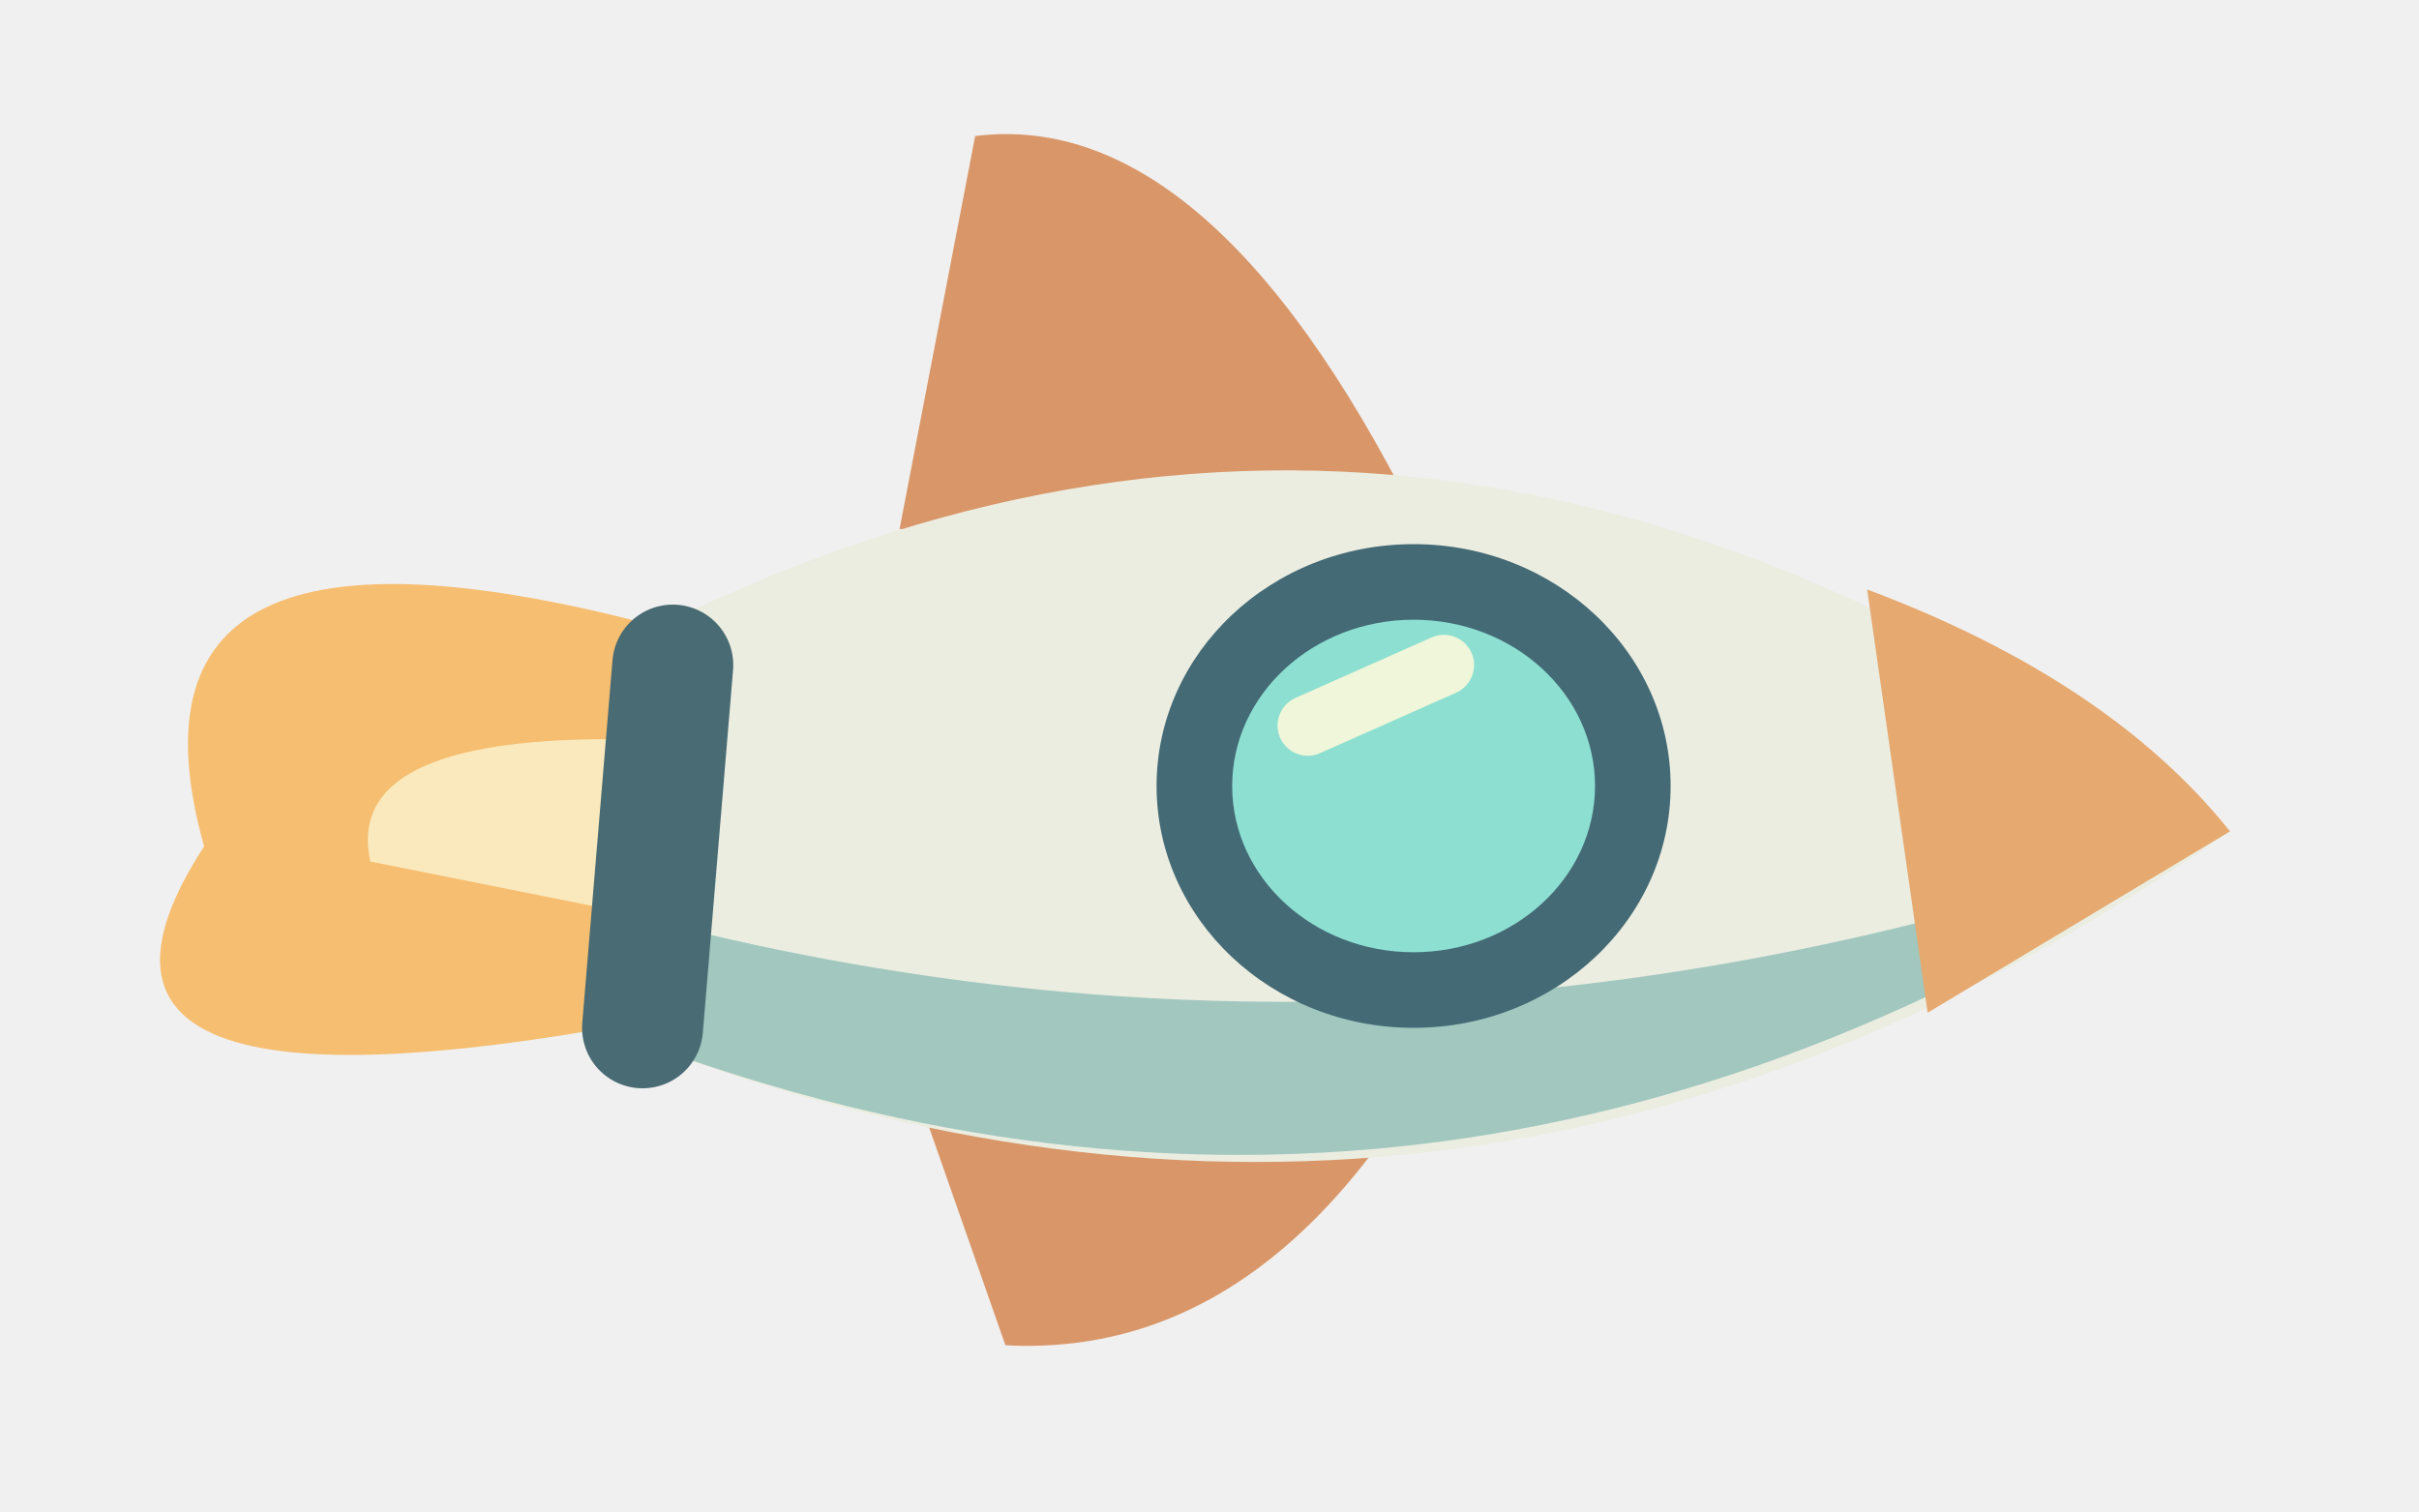
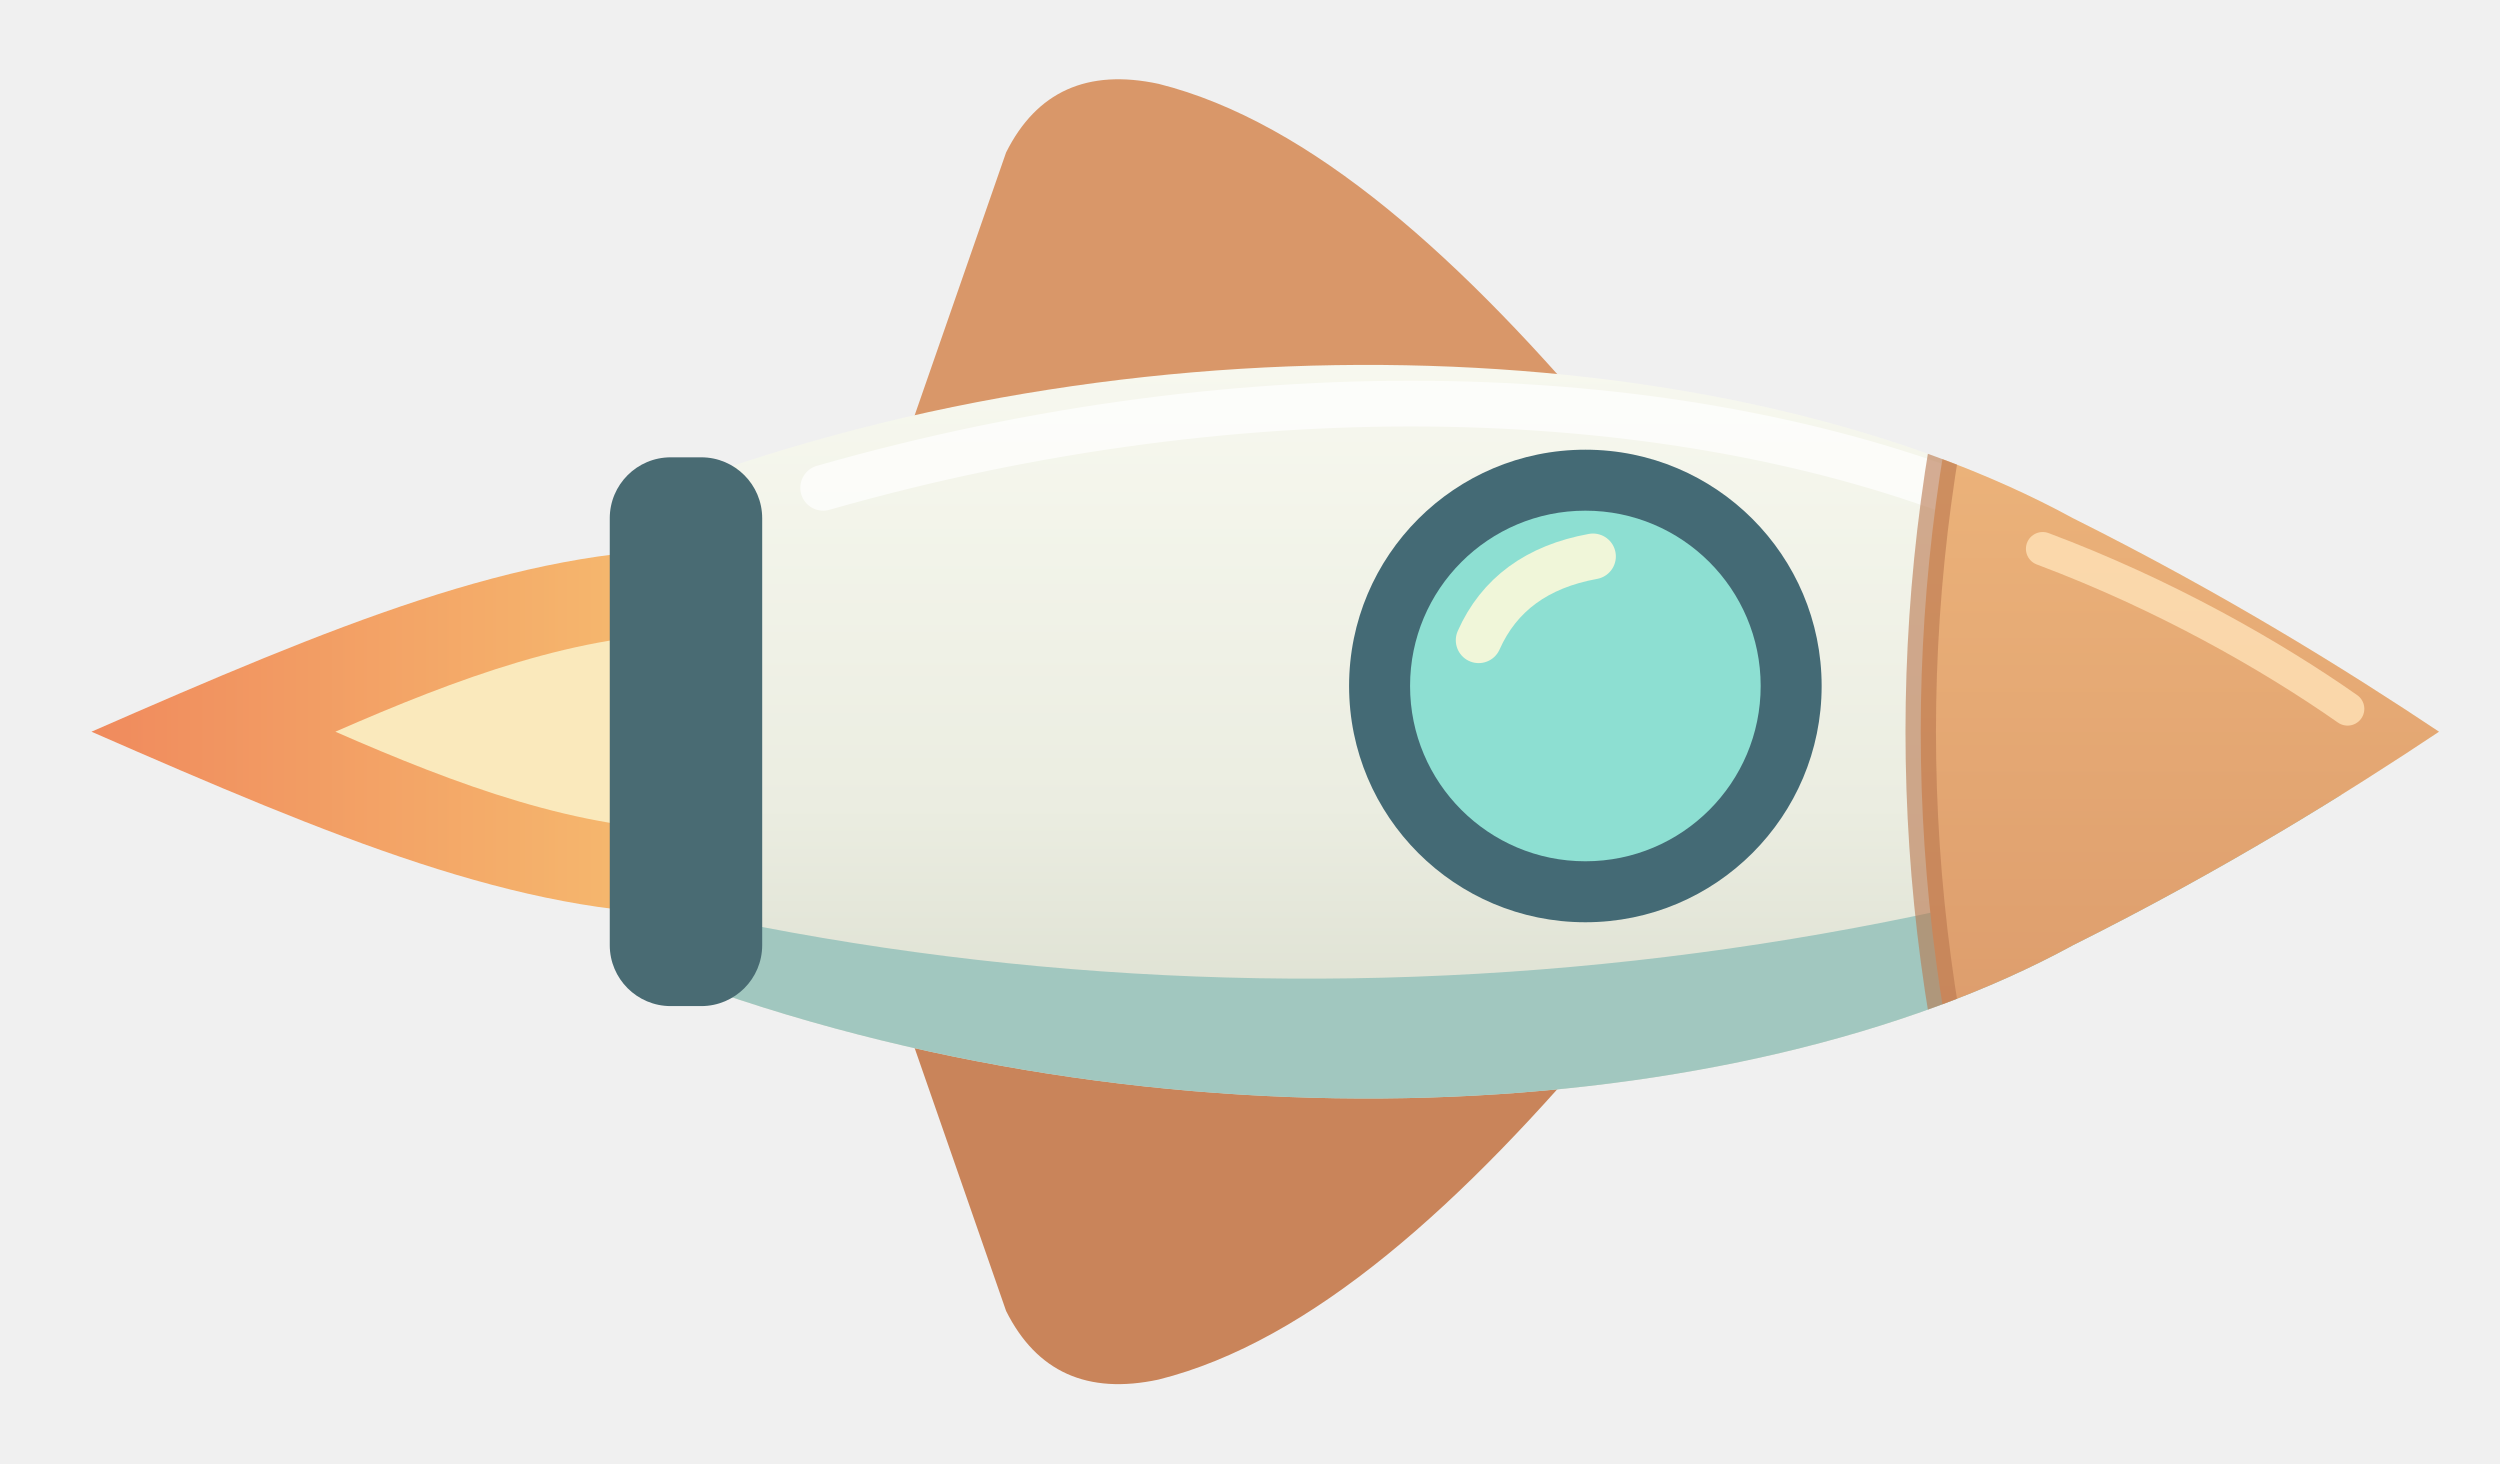
- <svg xmlns="http://www.w3.org/2000/svg" width="160" height="100" viewBox="20 25 155 100" fill="none" overflow="hidden">
-   <path d="M63 67C37 59.666 26.333 64.333 31 81C22.333 94.333 33 98 63 92V67Z" fill="#F6BE70" />
-   <path d="M62 74C47.333 73.333 40.667 76 42 82L62 86V74Z" fill="#FAE9BC" />
-   <path d="M77 60L82 34C92.667 32.667 102.667 41.667 112 61M77 94L84 114C96.667 114.667 107 106.667 115 90" fill="#D99769" />
-   <path d="M60 67C95.333 49 130.333 53.334 165 80C131.667 103.334 96.667 108 60 94V67Z" fill="#EBEDE1" />
-   <path d="M61 86C95 94.667 129.333 92.667 164 80C130.667 102.667 96 107.333 60 94L61 86Z" fill="#A1C7BF" />
-   <path d="M141 64C151.667 68 159.667 73.333 165 80L145 92L141 64Z" fill="#E6A96F" />
-   <path d="M111 93C120.389 93 128 85.837 128 77C128 68.163 120.389 61 111 61C101.611 61 94 68.163 94 77C94 85.837 101.611 93 111 93Z" fill="#446A75" />
-   <path d="M111 88C117.627 88 123 83.075 123 77C123 70.925 117.627 66 111 66C104.373 66 99 70.925 99 77C99 83.075 104.373 88 111 88Z" fill="#8DDFD2" />
-   <path d="M104 73L113 69L104 73Z" fill="black" />
-   <path d="M104 73L113 69" stroke="#F0F6D9" stroke-width="4" stroke-linecap="round" />
-   <path d="M62 69L60 93L62 69Z" fill="black" />
-   <path d="M62 69L60 93" stroke="#496B73" stroke-width="8" stroke-linecap="round" />
-   <path d="M243 67C217 59.666 206.333 64.333 211 81C202.333 94.333 213 98 243 92V67Z" fill="#F6BE70" />
-   <path d="M242 74C227.333 73.333 220.667 76 222 82L242 86V74Z" fill="#FAE9BC" />
-   <path d="M257 60L262 34C272.667 32.667 282.667 41.667 292 61M257 94L264 114C276.667 114.667 287 106.667 295 90" fill="#D99769" />
-   <path d="M240 67C275.333 49 310.333 53.334 345 80C311.667 103.334 276.667 108 240 94V67Z" fill="#EBEDE1" />
-   <path d="M241 86C275 94.667 309.333 92.667 344 80C310.667 102.667 276 107.333 240 94L241 86Z" fill="#A1C7BF" />
-   <path d="M321 64C331.667 68 339.667 73.333 345 80L325 92L321 64Z" fill="#E6A96F" />
-   <path d="M291 93C300.389 93 308 85.837 308 77C308 68.163 300.389 61 291 61C281.611 61 274 68.163 274 77C274 85.837 281.611 93 291 93Z" fill="#446A75" />
-   <path d="M291 88C297.627 88 303 83.075 303 77C303 70.925 297.627 66 291 66C284.373 66 279 70.925 279 77C279 83.075 284.373 88 291 88Z" fill="#8DDFD2" />
-   <path d="M284 73L293 69L284 73Z" fill="black" />
-   <path d="M284 73L293 69" stroke="#F0F6D9" stroke-width="4" stroke-linecap="round" />
-   <path d="M242 69L240 93L242 69Z" fill="black" />
-   <path d="M242 69L240 93" stroke="#496B73" stroke-width="8" stroke-linecap="round" />
-   <path d="M213.02 35.895L214.801 35.883C214.801 36.484 214.707 37.051 214.52 37.582C214.34 38.113 214.078 38.582 213.734 38.988C213.398 39.387 212.996 39.703 212.527 39.938C212.066 40.164 211.559 40.277 211.004 40.277C210.324 40.277 209.723 40.141 209.199 39.867C208.684 39.594 208.121 39.191 207.512 38.66C207.113 38.293 206.746 38.008 206.41 37.805C206.074 37.602 205.711 37.5 205.32 37.5C204.922 37.5 204.582 37.598 204.301 37.793C204.02 37.98 203.801 38.25 203.645 38.602C203.496 38.953 203.422 39.375 203.422 39.867L201.535 39.891C201.535 39.281 201.625 38.715 201.805 38.191C201.992 37.668 202.254 37.211 202.59 36.82C202.926 36.43 203.324 36.129 203.785 35.918C204.254 35.699 204.766 35.59 205.32 35.59C206.008 35.59 206.617 35.734 207.148 36.023C207.688 36.312 208.242 36.711 208.812 37.219C209.242 37.609 209.617 37.902 209.938 38.098C210.266 38.285 210.621 38.379 211.004 38.379C211.41 38.379 211.762 38.273 212.059 38.062C212.363 37.852 212.598 37.559 212.762 37.184C212.934 36.809 213.02 36.379 213.02 35.895Z" fill="#6750A4" />
-   <path d="M384 110L401 91L433 83L493 89L530 108L512 125L427 128L384 110Z" fill="#536A75" />
-   <path d="M416 109C421.523 109 426 106.761 426 104C426 101.239 421.523 99 416 99C410.477 99 406 101.239 406 104C406 106.761 410.477 109 416 109Z" fill="#314953" />
-   <path d="M484 118C492.837 118 500 114.866 500 111C500 107.134 492.837 104 484 104C475.163 104 468 107.134 468 111C468 114.866 475.163 118 484 118Z" fill="#314953" />
-   <path d="M437 56L442 30C452.667 28.667 462.667 37.667 472 57M437 90L444 110C456.667 110.667 467 102.667 475 86" fill="#D99769" />
-   <path d="M420 63C455.333 45 490.333 49.334 525 76C491.667 99.334 456.667 104 420 90V63Z" fill="#EBEDE1" />
-   <path d="M421 82C455 90.667 489.333 88.667 524 76C490.667 98.667 456 103.333 420 90L421 82Z" fill="#A1C7BF" />
-   <path d="M501 60C511.667 64 519.667 69.333 525 76L505 88L501 60Z" fill="#E6A96F" />
-   <path d="M471 89C480.389 89 488 81.837 488 73C488 64.163 480.389 57 471 57C461.611 57 454 64.163 454 73C454 81.837 461.611 89 471 89Z" fill="#446A75" />
-   <path d="M471 84C477.627 84 483 79.075 483 73C483 66.925 477.627 62 471 62C464.373 62 459 66.925 459 73C459 79.075 464.373 84 471 84Z" fill="#8DDFD2" />
-   <path d="M464 69L473 65L464 69Z" fill="black" />
-   <path d="M464 69L473 65" stroke="#F0F6D9" stroke-width="4" stroke-linecap="round" />
-   <path d="M422 65L420 89L422 65Z" fill="black" />
-   <path d="M422 65L420 89" stroke="#496B73" stroke-width="8" stroke-linecap="round" />
-   <path d="M617 60L622 34C632.667 32.667 642.667 41.667 652 61M617 94L624 114C636.667 114.667 647 106.667 655 90" fill="#D99769" />
-   <path d="M600 67C635.333 49 670.333 53.334 705 80C671.667 103.334 636.667 108 600 94V67Z" fill="#EBEDE1" />
-   <path d="M601 86C635 94.667 669.333 92.667 704 80C670.667 102.667 636 107.333 600 94L601 86Z" fill="#A1C7BF" />
-   <path d="M681 64C691.667 68 699.667 73.333 705 80L685 92L681 64Z" fill="#E6A96F" />
-   <path d="M651 93C660.389 93 668 85.837 668 77C668 68.163 660.389 61 651 61C641.611 61 634 68.163 634 77C634 85.837 641.611 93 651 93Z" fill="#446A75" />
-   <path d="M651 88C657.627 88 663 83.075 663 77C663 70.925 657.627 66 651 66C644.373 66 639 70.925 639 77C639 83.075 644.373 88 651 88Z" fill="#8DDFD2" />
-   <path d="M644 73L653 69L644 73Z" fill="black" />
-   <path d="M644 73L653 69" stroke="#F0F6D9" stroke-width="4" stroke-linecap="round" />
-   <path d="M602 69L600 93L602 69Z" fill="black" />
-   <path d="M602 69L600 93" stroke="#496B73" stroke-width="8" stroke-linecap="round" />
-   <path d="M797 60L802 34C812.667 32.667 822.667 41.667 832 61M797 94L804 114C816.667 114.667 827 106.667 835 90" fill="#D99769" />
-   <path d="M780 67C815.333 49 850.333 53.334 885 80C851.667 103.334 816.667 108 780 94V67Z" fill="#EBEDE1" />
-   <path d="M781 86C815 94.667 849.333 92.667 884 80C850.667 102.667 816 107.333 780 94L781 86Z" fill="#A1C7BF" />
-   <path d="M861 64C871.667 68 879.667 73.333 885 80L865 92L861 64Z" fill="#E6A96F" />
-   <path d="M831 93C840.389 93 848 85.837 848 77C848 68.163 840.389 61 831 61C821.611 61 814 68.163 814 77C814 85.837 821.611 93 831 93Z" fill="#446A75" />
-   <path d="M831 88C837.627 88 843 83.075 843 77C843 70.925 837.627 66 831 66C824.373 66 819 70.925 819 77C819 83.075 824.373 88 831 88Z" fill="#8DDFD2" />
-   <path d="M824 73L833 69L824 73Z" fill="black" />
-   <path d="M824 73L833 69" stroke="#F0F6D9" stroke-width="4" stroke-linecap="round" />
-   <path d="M782 69L780 93L782 69Z" fill="black" />
-   <path d="M782 69L780 93" stroke="#496B73" stroke-width="8" stroke-linecap="round" />
+ <svg xmlns="http://www.w3.org/2000/svg" viewBox="16 28 164 96" width="164" height="96" fill="none" role="img" aria-label="Waypoint ship">
+   <defs>
+     <linearGradient id="hull" x1="0" y1="0" x2="0" y2="1">
+       <stop offset="0" stop-color="#F7F8EF" />
+       <stop offset="0.6" stop-color="#EBEDE1" />
+       <stop offset="1" stop-color="#D9DCCD" />
+     </linearGradient>
+     <linearGradient id="nose" x1="0" y1="0" x2="0" y2="1">
+       <stop offset="0" stop-color="#F0B97E" />
+       <stop offset="1" stop-color="#D99769" />
+     </linearGradient>
+     <linearGradient id="flameOuter" x1="1" y1="0" x2="0" y2="0">
+       <stop offset="0" stop-color="#F6BE70" />
+       <stop offset="1" stop-color="#F08A5D" />
+     </linearGradient>
+     <clipPath id="hullClip">
+       <path d="M60 60 C92 48 130 50 152 62 C162 67 170 72 176 76 C170 80 162 85 152 90 C130 102 92 104 60 92 Z" />
+     </clipPath>
+   </defs>
+   <path d="M62 64 C50 64 38 69 22 76 C38 83 50 88 62 88 Z" fill="url(#flameOuter)" />
+   <path d="M62 69.5 C54 69.5 46 72.5 38 76 C46 79.5 54 82.5 62 82.5 Z" fill="#FAE9BC" />
+   <path d="M74 61 L82 38 Q85 32 92 33.5 C102 36 112 45 122 57 Z" fill="#D99769" />
+   <path d="M74 91 L82 114 Q85 120 92 118.5 C102 116 112 107 122 95 Z" fill="#C9845A" />
+   <path d="M60 60 C92 48 130 50 152 62 C162 67 170 72 176 76 C170 80 162 85 152 90 C130 102 92 104 60 92 Z" fill="url(#hull)" />
+   <g clip-path="url(#hullClip)">
+     <path d="M50 85 C92 97 138 94 180 76 L180 112 L50 112 Z" fill="#A1C7BF" />
+     <path d="M70 60 C98 52 126 53 146 61" fill="none" stroke="#ffffff" stroke-width="3" stroke-linecap="round" opacity="0.7" />
+     <path d="M146 46 Q138 76 146 106 L182 106 L182 46 Z" fill="url(#nose)" />
+     <path d="M146 46 Q138 76 146 106" fill="none" stroke="#B9774F" stroke-width="2" opacity="0.6" />
+     <path d="M150 64 C158 67 165 71 170 74.5" fill="none" stroke="#FFE2B8" stroke-width="2.2" stroke-linecap="round" opacity="0.8" />
+   </g>
+   <rect x="56" y="58" width="10" height="36" rx="4" fill="#496B73" />
+   <circle cx="120" cy="73" r="15.5" fill="#446A75" />
+   <circle cx="120" cy="73" r="11.5" fill="#8DDFD2" />
+   <path d="M113 70 Q115 65.5 120.5 64.5" fill="none" stroke="#F0F6D9" stroke-width="3" stroke-linecap="round" />
</svg>
